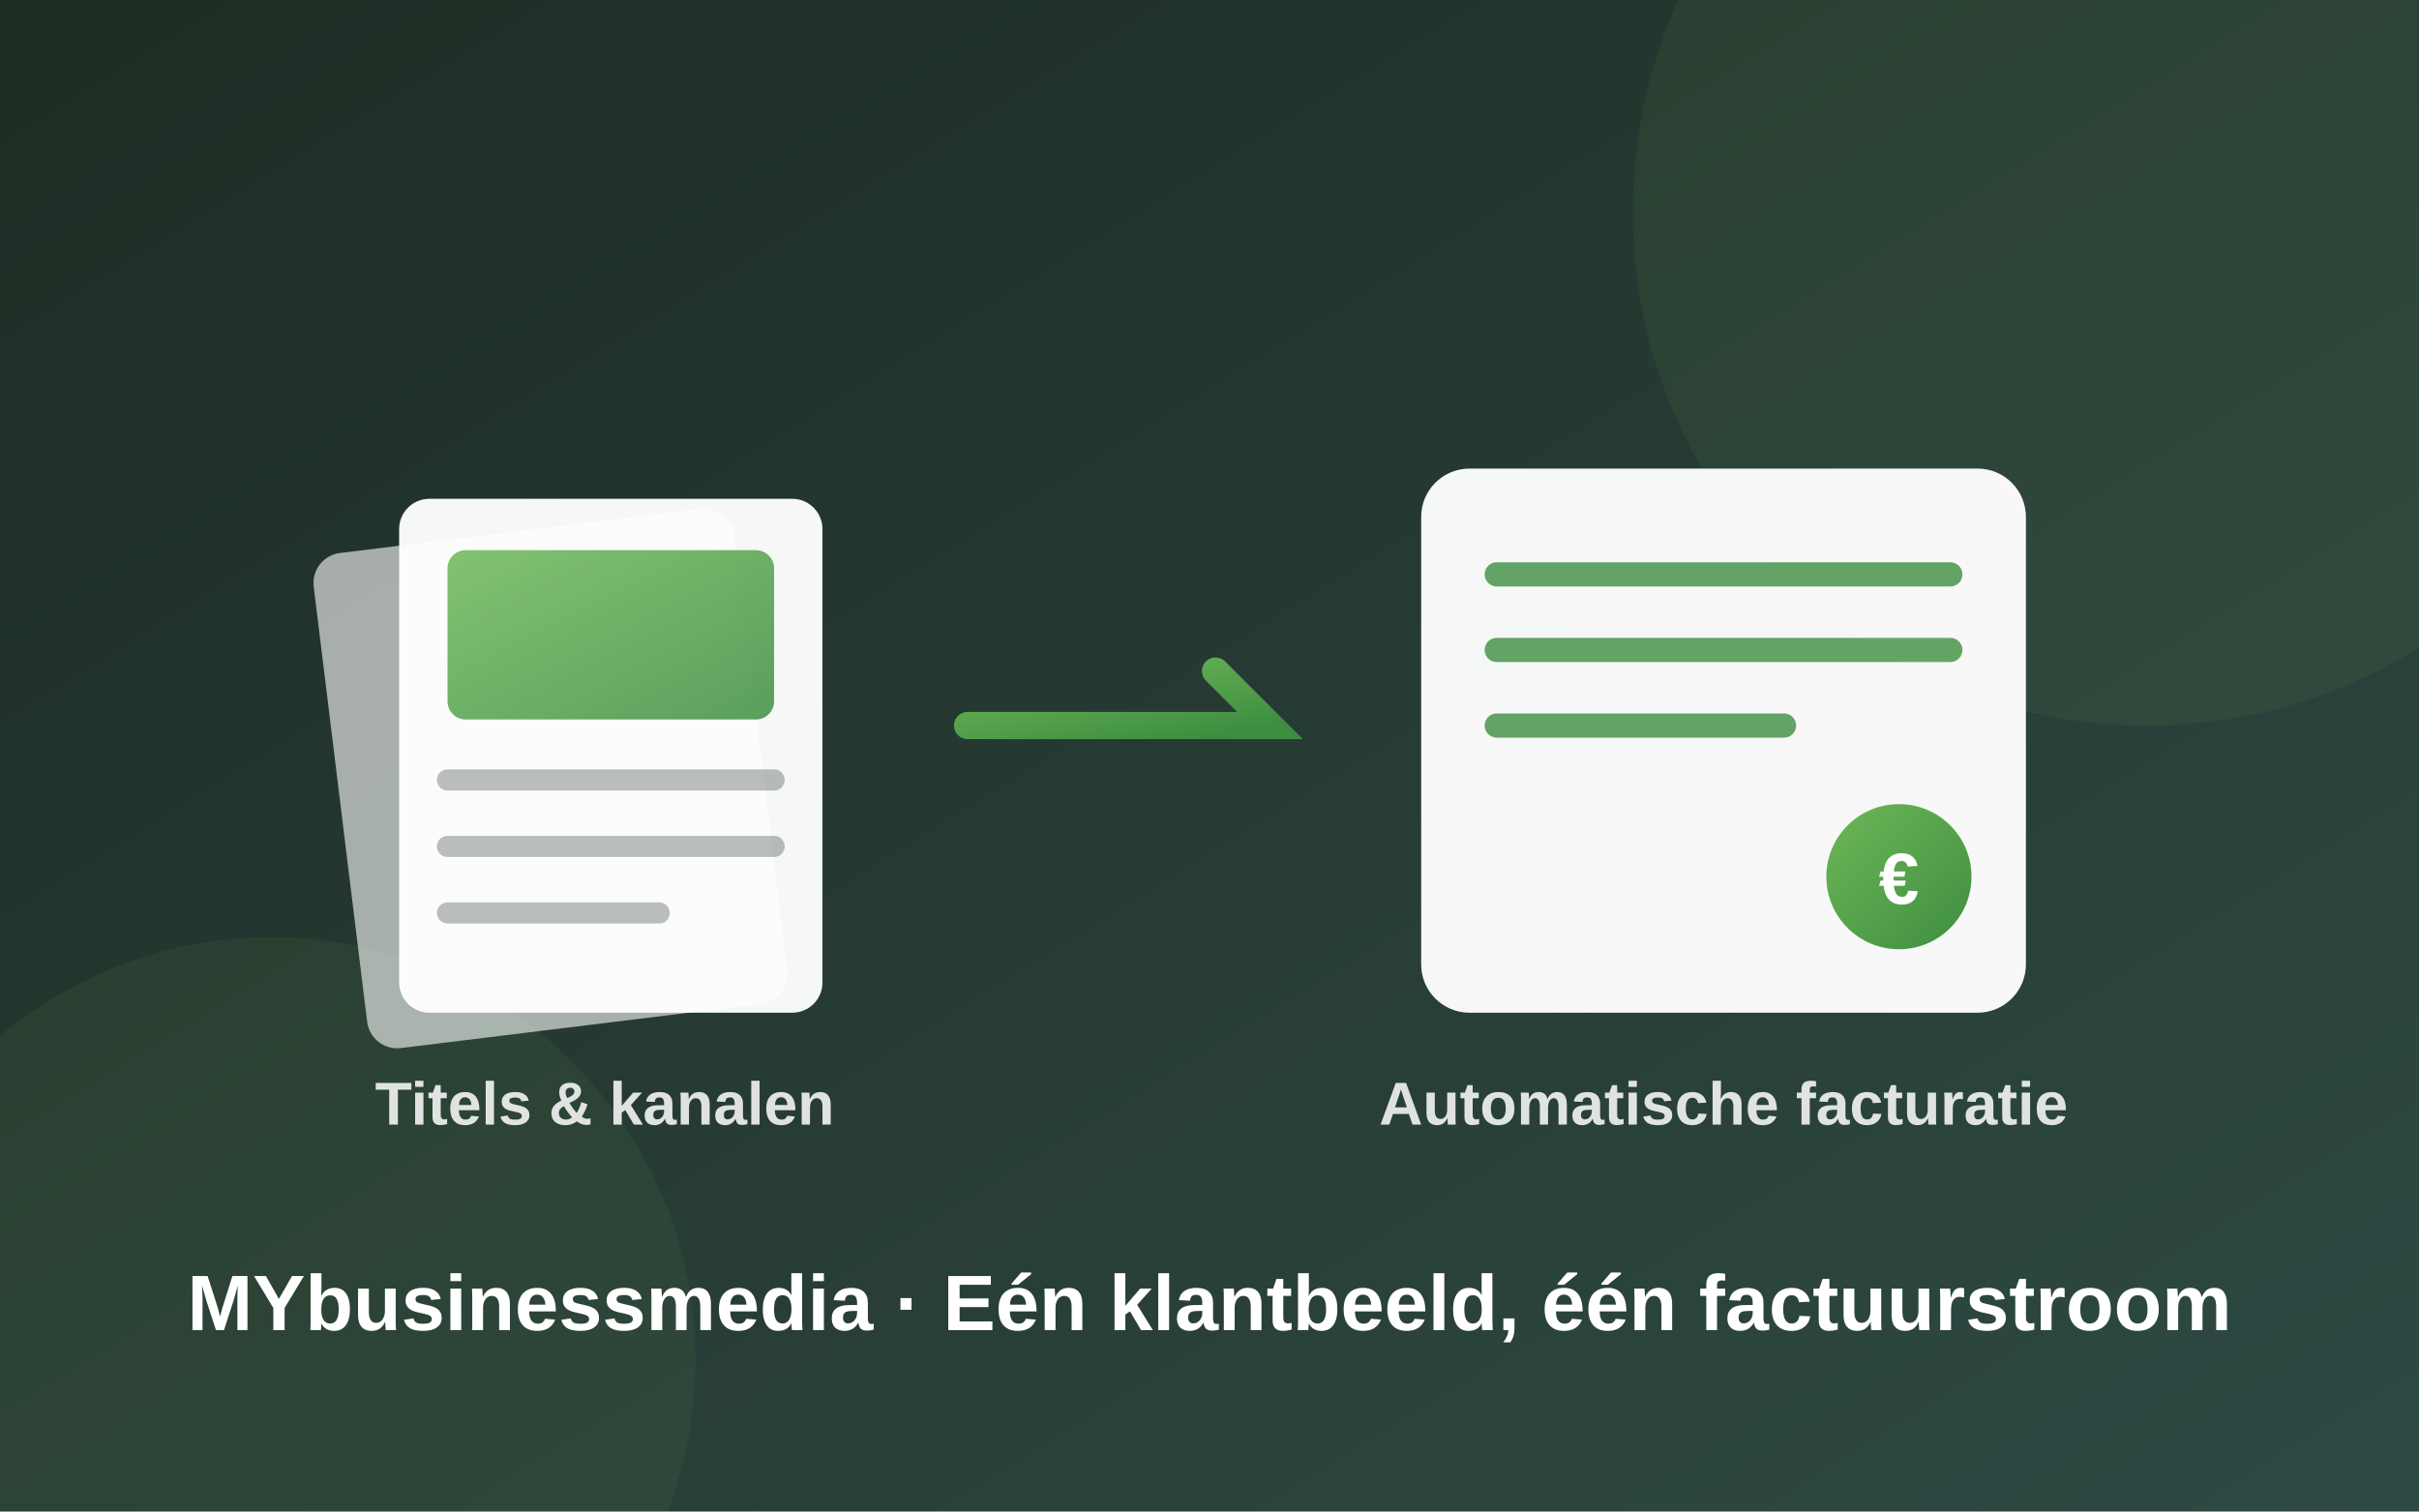
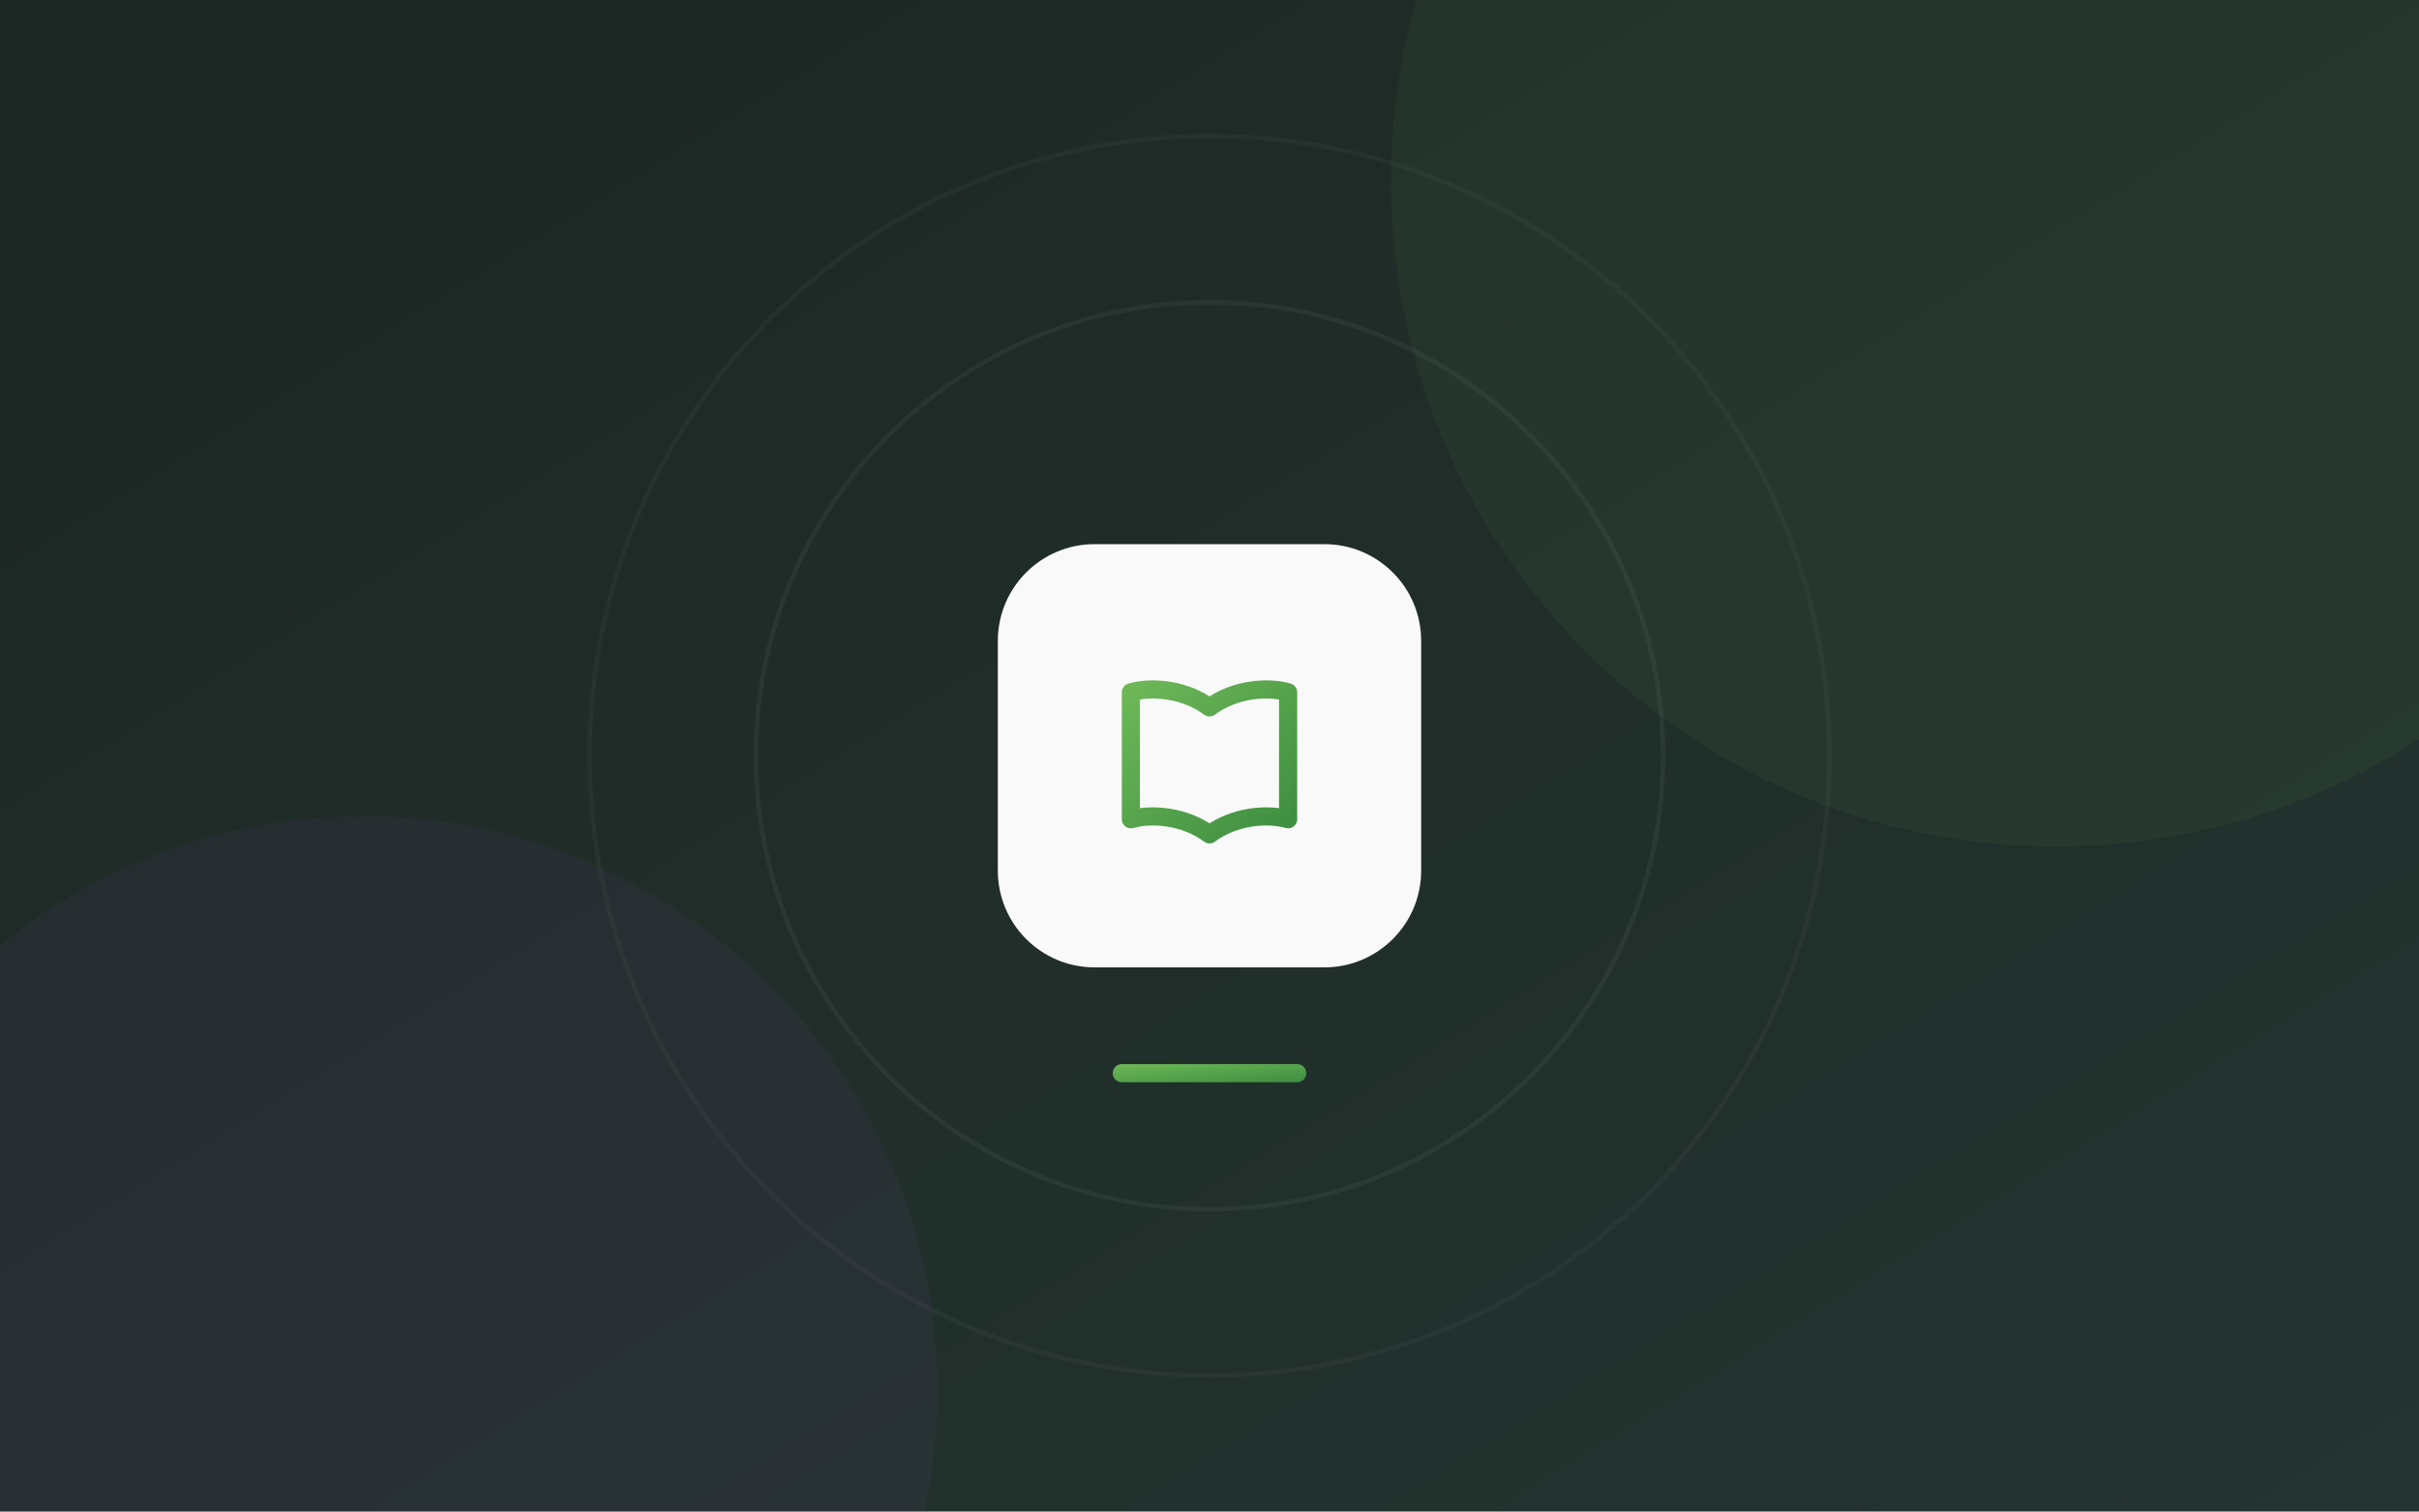
- <svg xmlns="http://www.w3.org/2000/svg" viewBox="0 0 800 500" role="img" aria-label="MYbusinessmedia x Resolve IT">
+ <svg xmlns="http://www.w3.org/2000/svg" viewBox="0 0 800 500" role="img" aria-label="MYbusinessmedia · Resolve IT case">
  <defs>
-     <linearGradient id="mb-bg" x1="0" y1="0" x2="1" y2="1">
-       <stop offset="0" stop-color="#1E2B23" />
-       <stop offset="1" stop-color="#2E4A44" />
+     <linearGradient id="cs-bg" x1="0" y1="0" x2="1" y2="1">
+       <stop offset="0" stop-color="#1D2723" />
+       <stop offset="1" stop-color="#243430" />
    </linearGradient>
-     <linearGradient id="mb-acc" x1="0" y1="0" x2="1" y2="1">
+     <linearGradient id="cs-acc" x1="0" y1="0" x2="1" y2="1">
      <stop offset="0" stop-color="#6DB757" />
      <stop offset="1" stop-color="#3E8E41" />
    </linearGradient>
  </defs>
-   <rect width="800" height="500" fill="url(#mb-bg)" />
-   <circle cx="710" cy="70" r="170" fill="#6DB757" opacity="0.08" />
-   <circle cx="90" cy="450" r="140" fill="#6DB757" opacity="0.08" />
-   <g>
-     <rect x="112" y="175" width="140" height="165" rx="10" fill="#ffffff" opacity="0.6" transform="rotate(-7 182 257)" />
-     <rect x="132" y="165" width="140" height="170" rx="10" fill="#ffffff" opacity="0.96" />
-     <rect x="148" y="182" width="108" height="56" rx="6" fill="url(#mb-acc)" opacity="0.85" />
-     <path d="M148 258h108M148 280h108M148 302h70" stroke="#1E2B23" stroke-width="7" stroke-linecap="round" opacity="0.3" />
-     <text x="200" y="372" text-anchor="middle" font-family="Segoe UI, Arial, sans-serif" font-size="20" font-weight="600" fill="#ffffff" opacity="0.85">Titels &amp; kanalen</text>
+   <rect width="800" height="500" fill="url(#cs-bg)" />
+   <circle cx="680" cy="60" r="220" fill="#6DB757" opacity="0.07" />
+   <circle cx="120" cy="460" r="190" fill="#6C4494" opacity="0.09" />
+   <circle cx="400" cy="250" r="150" fill="none" stroke="#ffffff" opacity="0.05" stroke-width="1.5" />
+   <circle cx="400" cy="250" r="205" fill="none" stroke="#ffffff" opacity="0.035" stroke-width="1.5" />
+   <rect x="330" y="180" width="140" height="140" rx="32" fill="#ffffff" opacity="0.97" />
+   <g transform="translate(352,202)" stroke="url(#cs-acc)" stroke-width="6" fill="none" stroke-linecap="round" stroke-linejoin="round">
+     <path d="M48 32 c-8 -6 -19 -7 -26 -5 v42 c7 -2 18 -1 26 5 c8 -6 19 -7 26 -5 v-42 c-7 -2 -18 -1 -26 5 z" />
+     <path d="M48 32 v42" />
  </g>
-   <g stroke="url(#mb-acc)" stroke-width="9" stroke-linecap="round" fill="none">
-     <path d="M320 240h100l-18-18" />
-   </g>
-   <g>
-     <rect x="470" y="155" width="200" height="180" rx="16" fill="#ffffff" opacity="0.96" />
-     <path d="M495 190h150M495 215h150M495 240h95" stroke="#3E8E41" stroke-width="8" stroke-linecap="round" opacity="0.8" />
-     <circle cx="628" cy="290" r="24" fill="url(#mb-acc)" />
-     <text x="628" y="299" text-anchor="middle" font-family="Segoe UI, Arial, sans-serif" font-size="24" font-weight="700" fill="#ffffff">€</text>
-     <text x="570" y="372" text-anchor="middle" font-family="Segoe UI, Arial, sans-serif" font-size="20" font-weight="600" fill="#ffffff" opacity="0.85">Automatische facturatie</text>
-   </g>
-   <text x="400" y="440" text-anchor="middle" font-family="Segoe UI, Arial, sans-serif" font-size="26" font-weight="700" fill="#ffffff">MYbusinessmedia · Eén klantbeeld, één factuurstroom</text>
+   <rect x="368" y="352" width="64" height="6" rx="3" fill="url(#cs-acc)" />
</svg>
